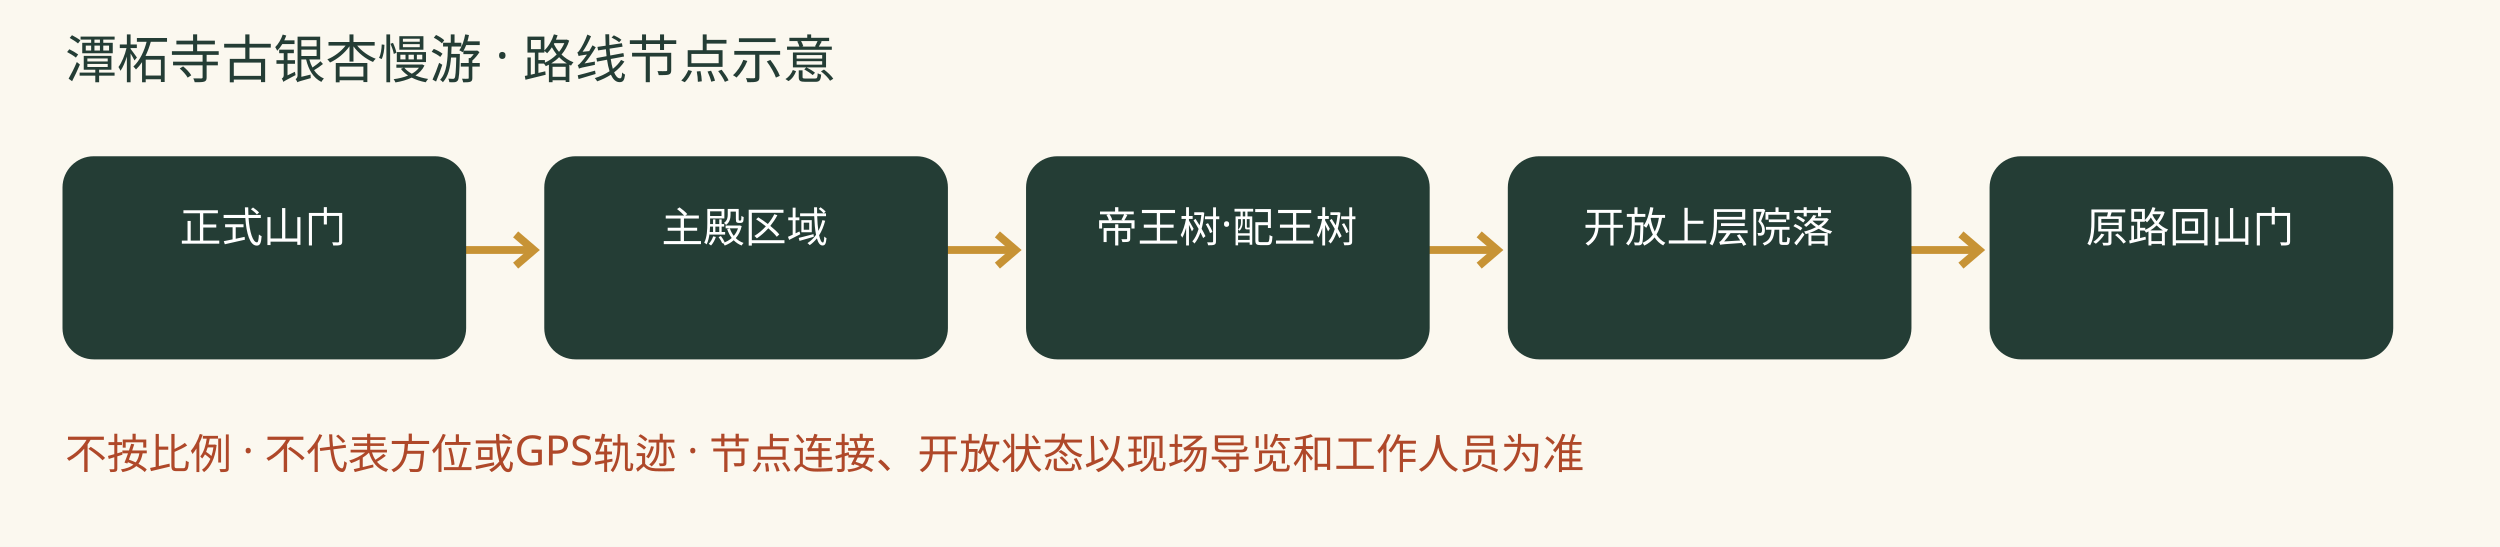
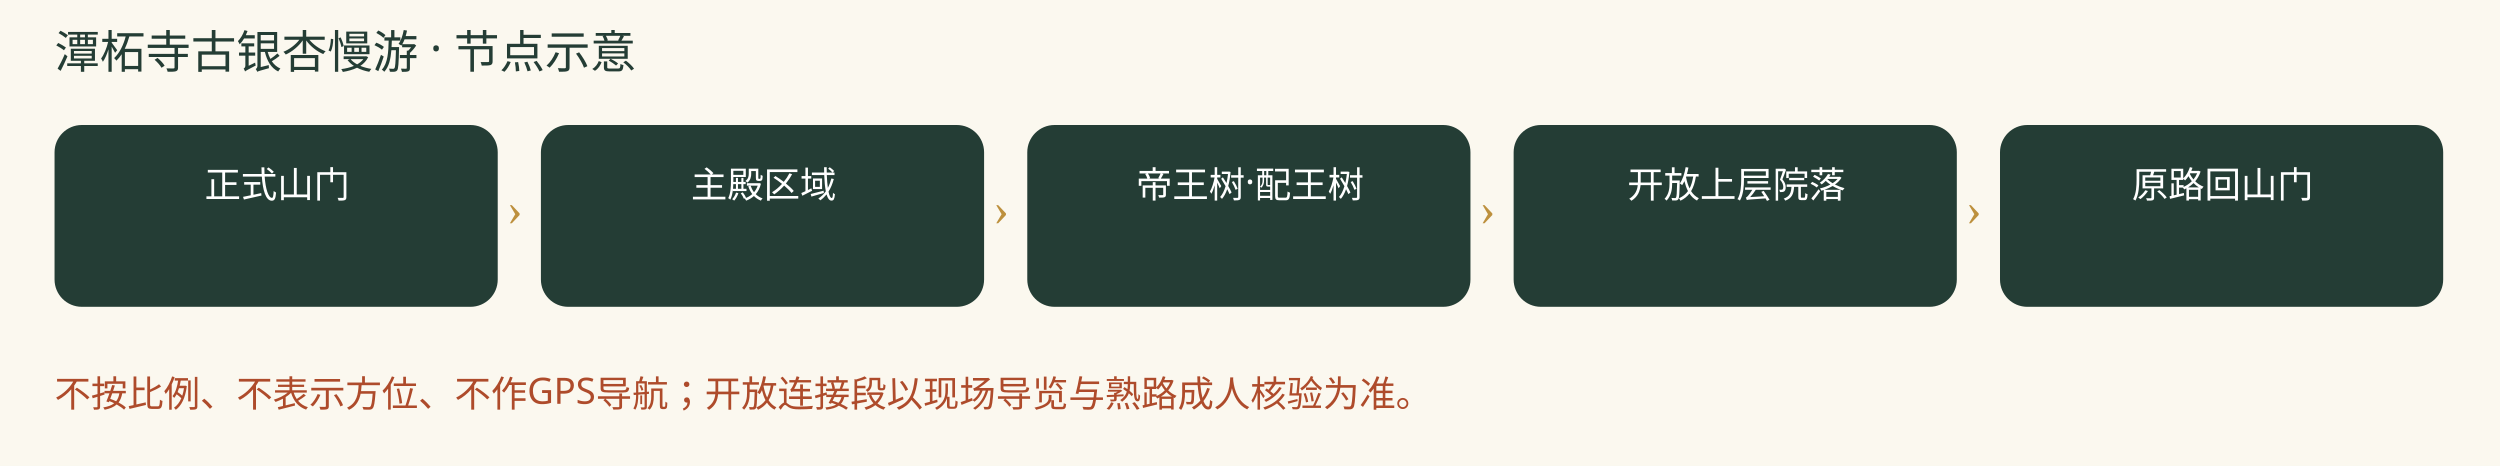
- <svg xmlns="http://www.w3.org/2000/svg" width="960" height="210" viewBox="0 0 960 210">
-   <rect width="960" height="210" fill="#FBF8EF" />
-   <text x="25" y="30" font-size="20" fill="#243D35" font-family="sans-serif">潭柘寺古银杏慢游 · 路线节点示意</text>
-   <path d="M176 96 H205" stroke="#C79335" stroke-width="3" />
-   <path d="M198 90 L205 96 L198 102" fill="none" stroke="#C79335" stroke-width="3" />
-   <rect x="24" y="60" width="155" height="78" rx="12" fill="#243D35" />
-   <text x="101" y="93" text-anchor="middle" font-size="16" fill="white" font-family="sans-serif">正式山门</text>
-   <path d="M361 96 H390" stroke="#C79335" stroke-width="3" />
-   <path d="M383 90 L390 96 L383 102" fill="none" stroke="#C79335" stroke-width="3" />
-   <rect x="209" y="60" width="155" height="78" rx="12" fill="#243D35" />
-   <text x="286" y="93" text-anchor="middle" font-size="16" fill="white" font-family="sans-serif">主殿区域</text>
-   <path d="M546 96 H575" stroke="#C79335" stroke-width="3" />
-   <path d="M568 90 L575 96 L568 102" fill="none" stroke="#C79335" stroke-width="3" />
-   <rect x="394" y="60" width="155" height="78" rx="12" fill="#243D35" />
-   <text x="471" y="93" text-anchor="middle" font-size="16" fill="white" font-family="sans-serif">帝王树·配王树</text>
-   <path d="M731 96 H760" stroke="#C79335" stroke-width="3" />
-   <path d="M753 90 L760 96 L753 102" fill="none" stroke="#C79335" stroke-width="3" />
-   <rect x="579" y="60" width="155" height="78" rx="12" fill="#243D35" />
-   <text x="656" y="93" text-anchor="middle" font-size="16" fill="white" font-family="sans-serif">开放上层院落</text>
-   <rect x="764" y="60" width="155" height="78" rx="12" fill="#243D35" />
-   <text x="841" y="93" text-anchor="middle" font-size="16" fill="white" font-family="sans-serif">原路回山门</text>
-   <text x="25" y="180" font-size="16" fill="#AF4829" font-family="sans-serif">不按比例 · 不代表方位或GPS轨迹 · 节点连接、开放状态以现场导览和工作人员为准</text>
+ <svg xmlns="http://www.w3.org/2000/svg" width="1100" height="205">
+   <rect width="1100" height="205" fill="#FBF8EF" />
+   <text x="24" y="30" font-family="sans-serif" font-size="20" fill="#243D35">潭柘寺古银杏慢游 · 节点示意</text>
+   <rect x="24" y="55" width="195" height="80" rx="12" fill="#243D35" />
+   <text x="122" y="87" text-anchor="middle" font-family="sans-serif" font-size="16" fill="white">正式山门</text>
+   <text x="223" y="99" font-size="21" fill="#BD903D">›</text>
+   <rect x="238" y="55" width="195" height="80" rx="12" fill="#243D35" />
+   <text x="336" y="87" text-anchor="middle" font-family="sans-serif" font-size="16" fill="white">主殿区域</text>
+   <text x="437" y="99" font-size="21" fill="#BD903D">›</text>
+   <rect x="452" y="55" width="195" height="80" rx="12" fill="#243D35" />
+   <text x="550" y="87" text-anchor="middle" font-family="sans-serif" font-size="16" fill="white">帝王树·配王树</text>
+   <text x="651" y="99" font-size="21" fill="#BD903D">›</text>
+   <rect x="666" y="55" width="195" height="80" rx="12" fill="#243D35" />
+   <text x="764" y="87" text-anchor="middle" font-family="sans-serif" font-size="16" fill="white">开放上层院落</text>
+   <text x="865" y="99" font-size="21" fill="#BD903D">›</text>
+   <rect x="880" y="55" width="195" height="80" rx="12" fill="#243D35" />
+   <text x="978" y="87" text-anchor="middle" font-family="sans-serif" font-size="16" fill="white">原路回山门</text>
+   <text x="24" y="179" font-size="16" font-family="sans-serif" fill="#AE4B2B">不按比例、不表示方位、不作GPS导航；开放连接段以现场导览与熟路成人核验为准。</text>
</svg>
